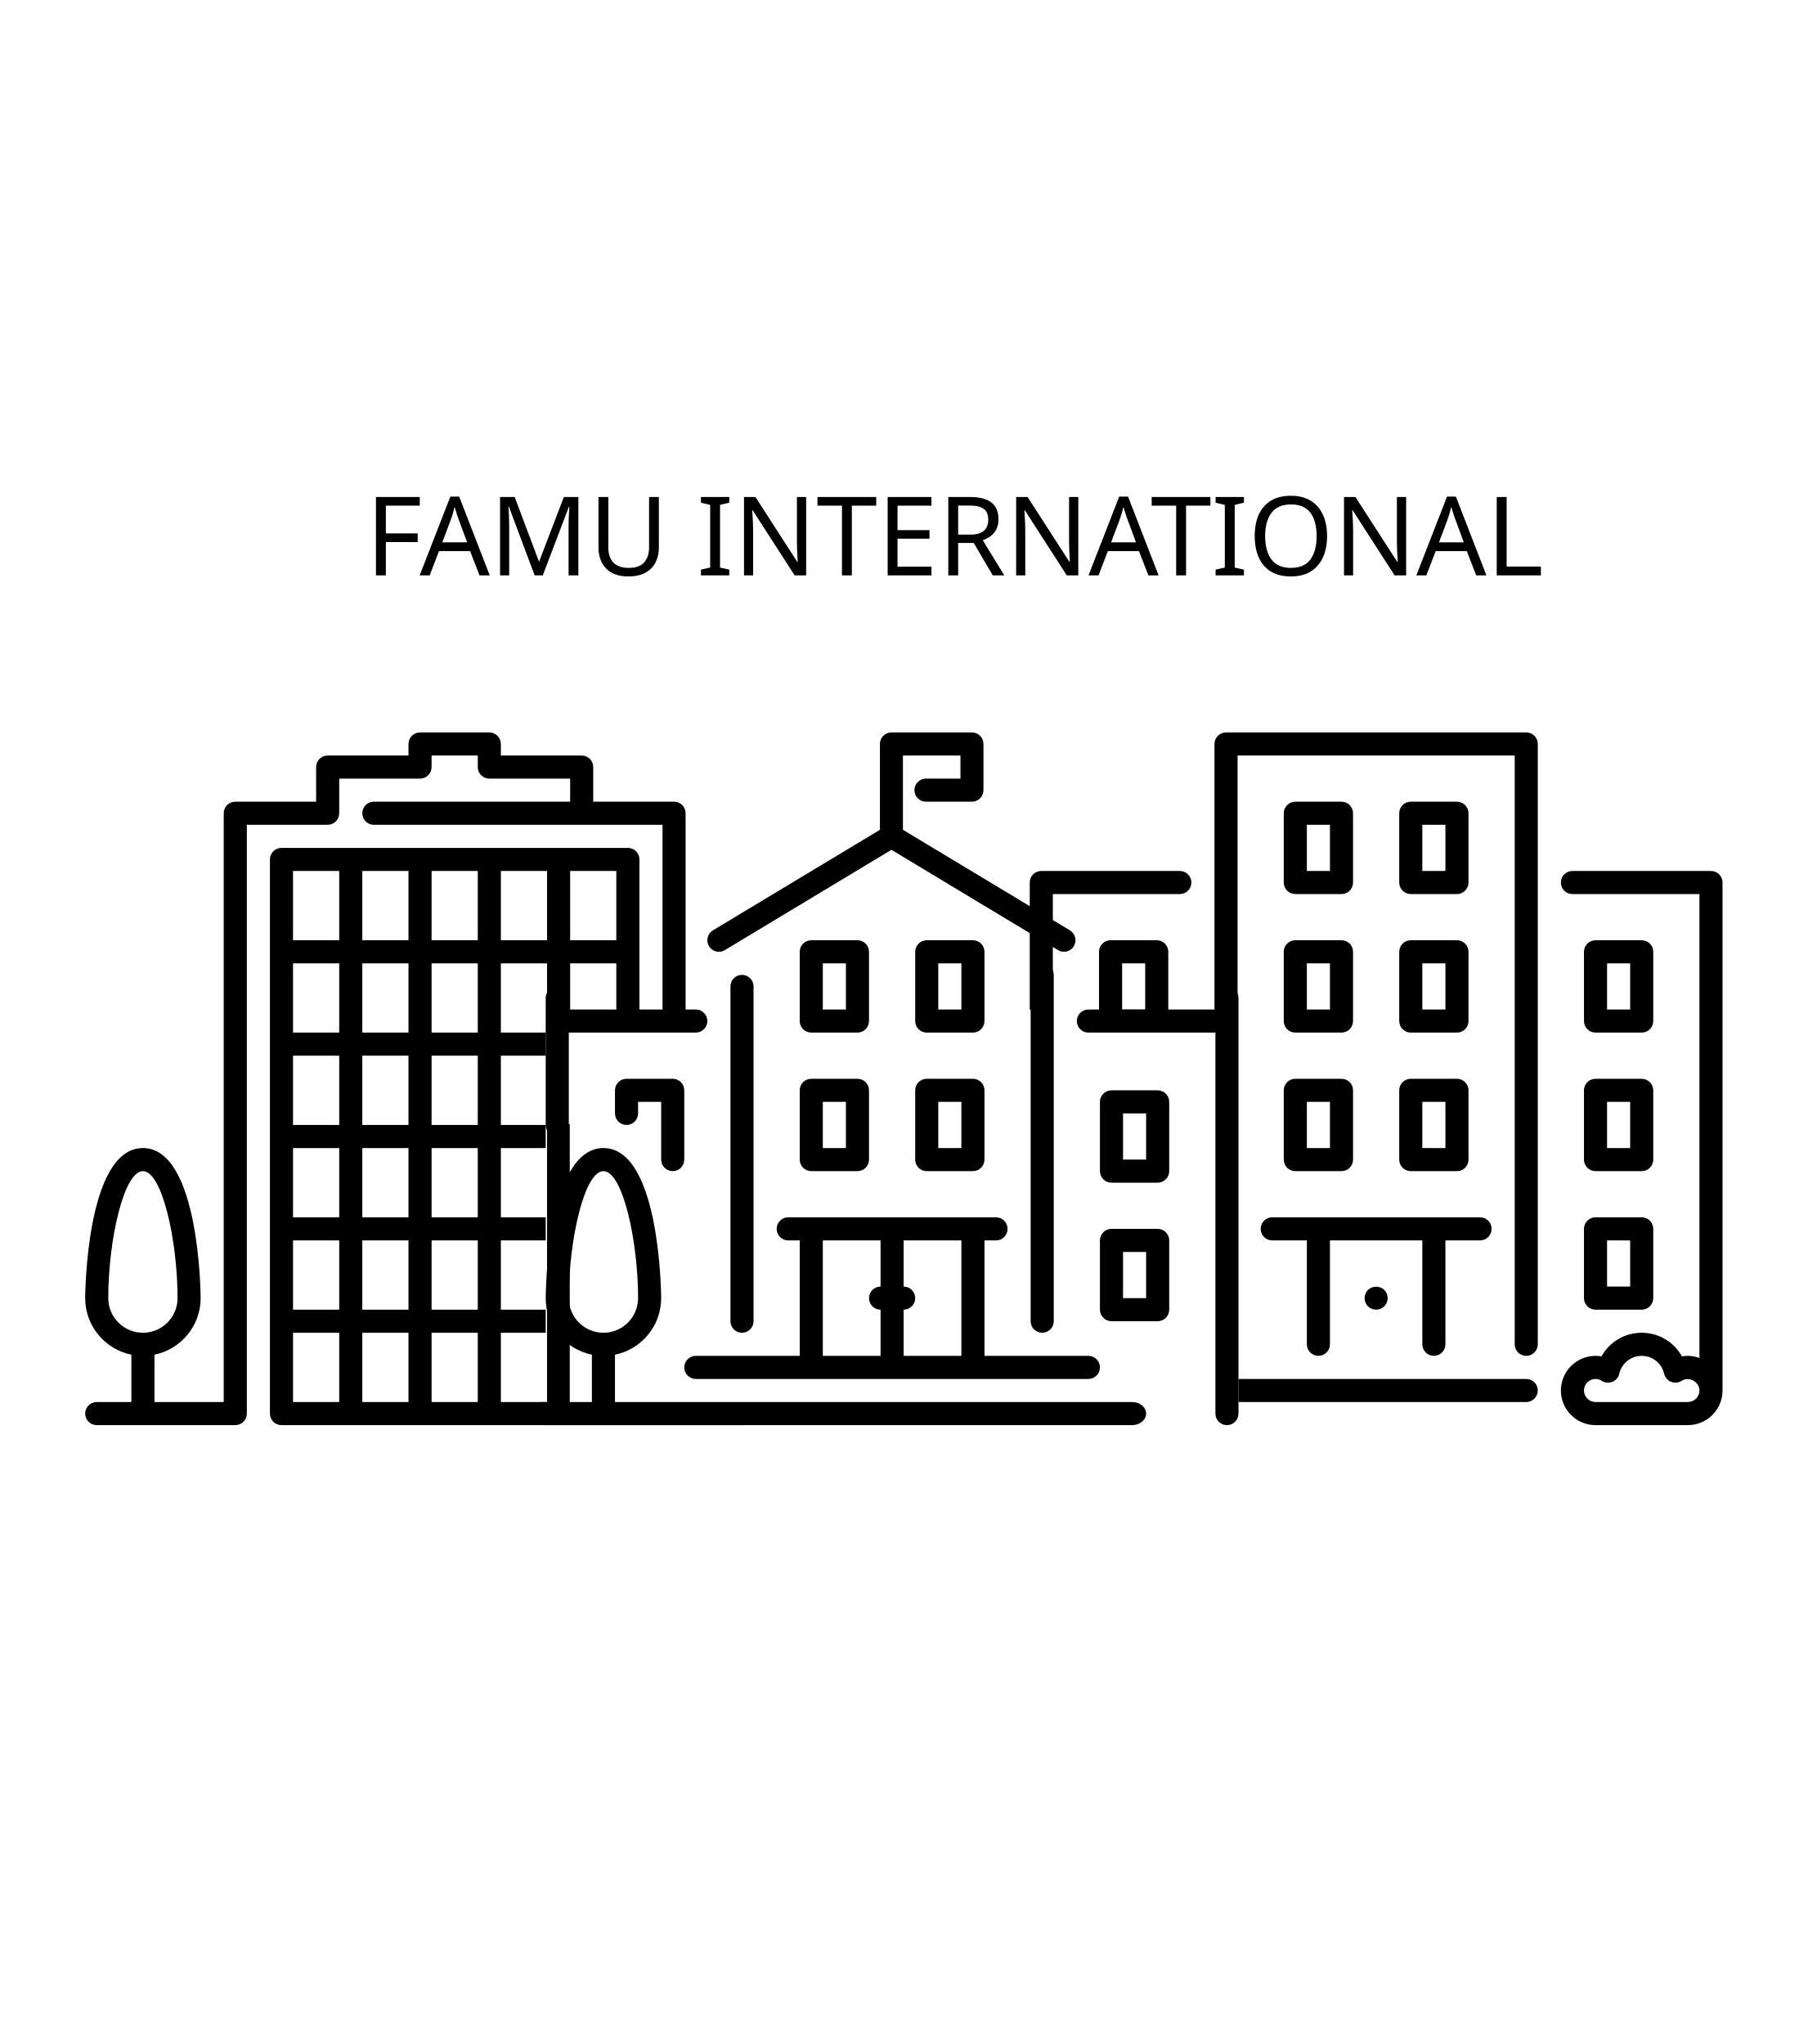
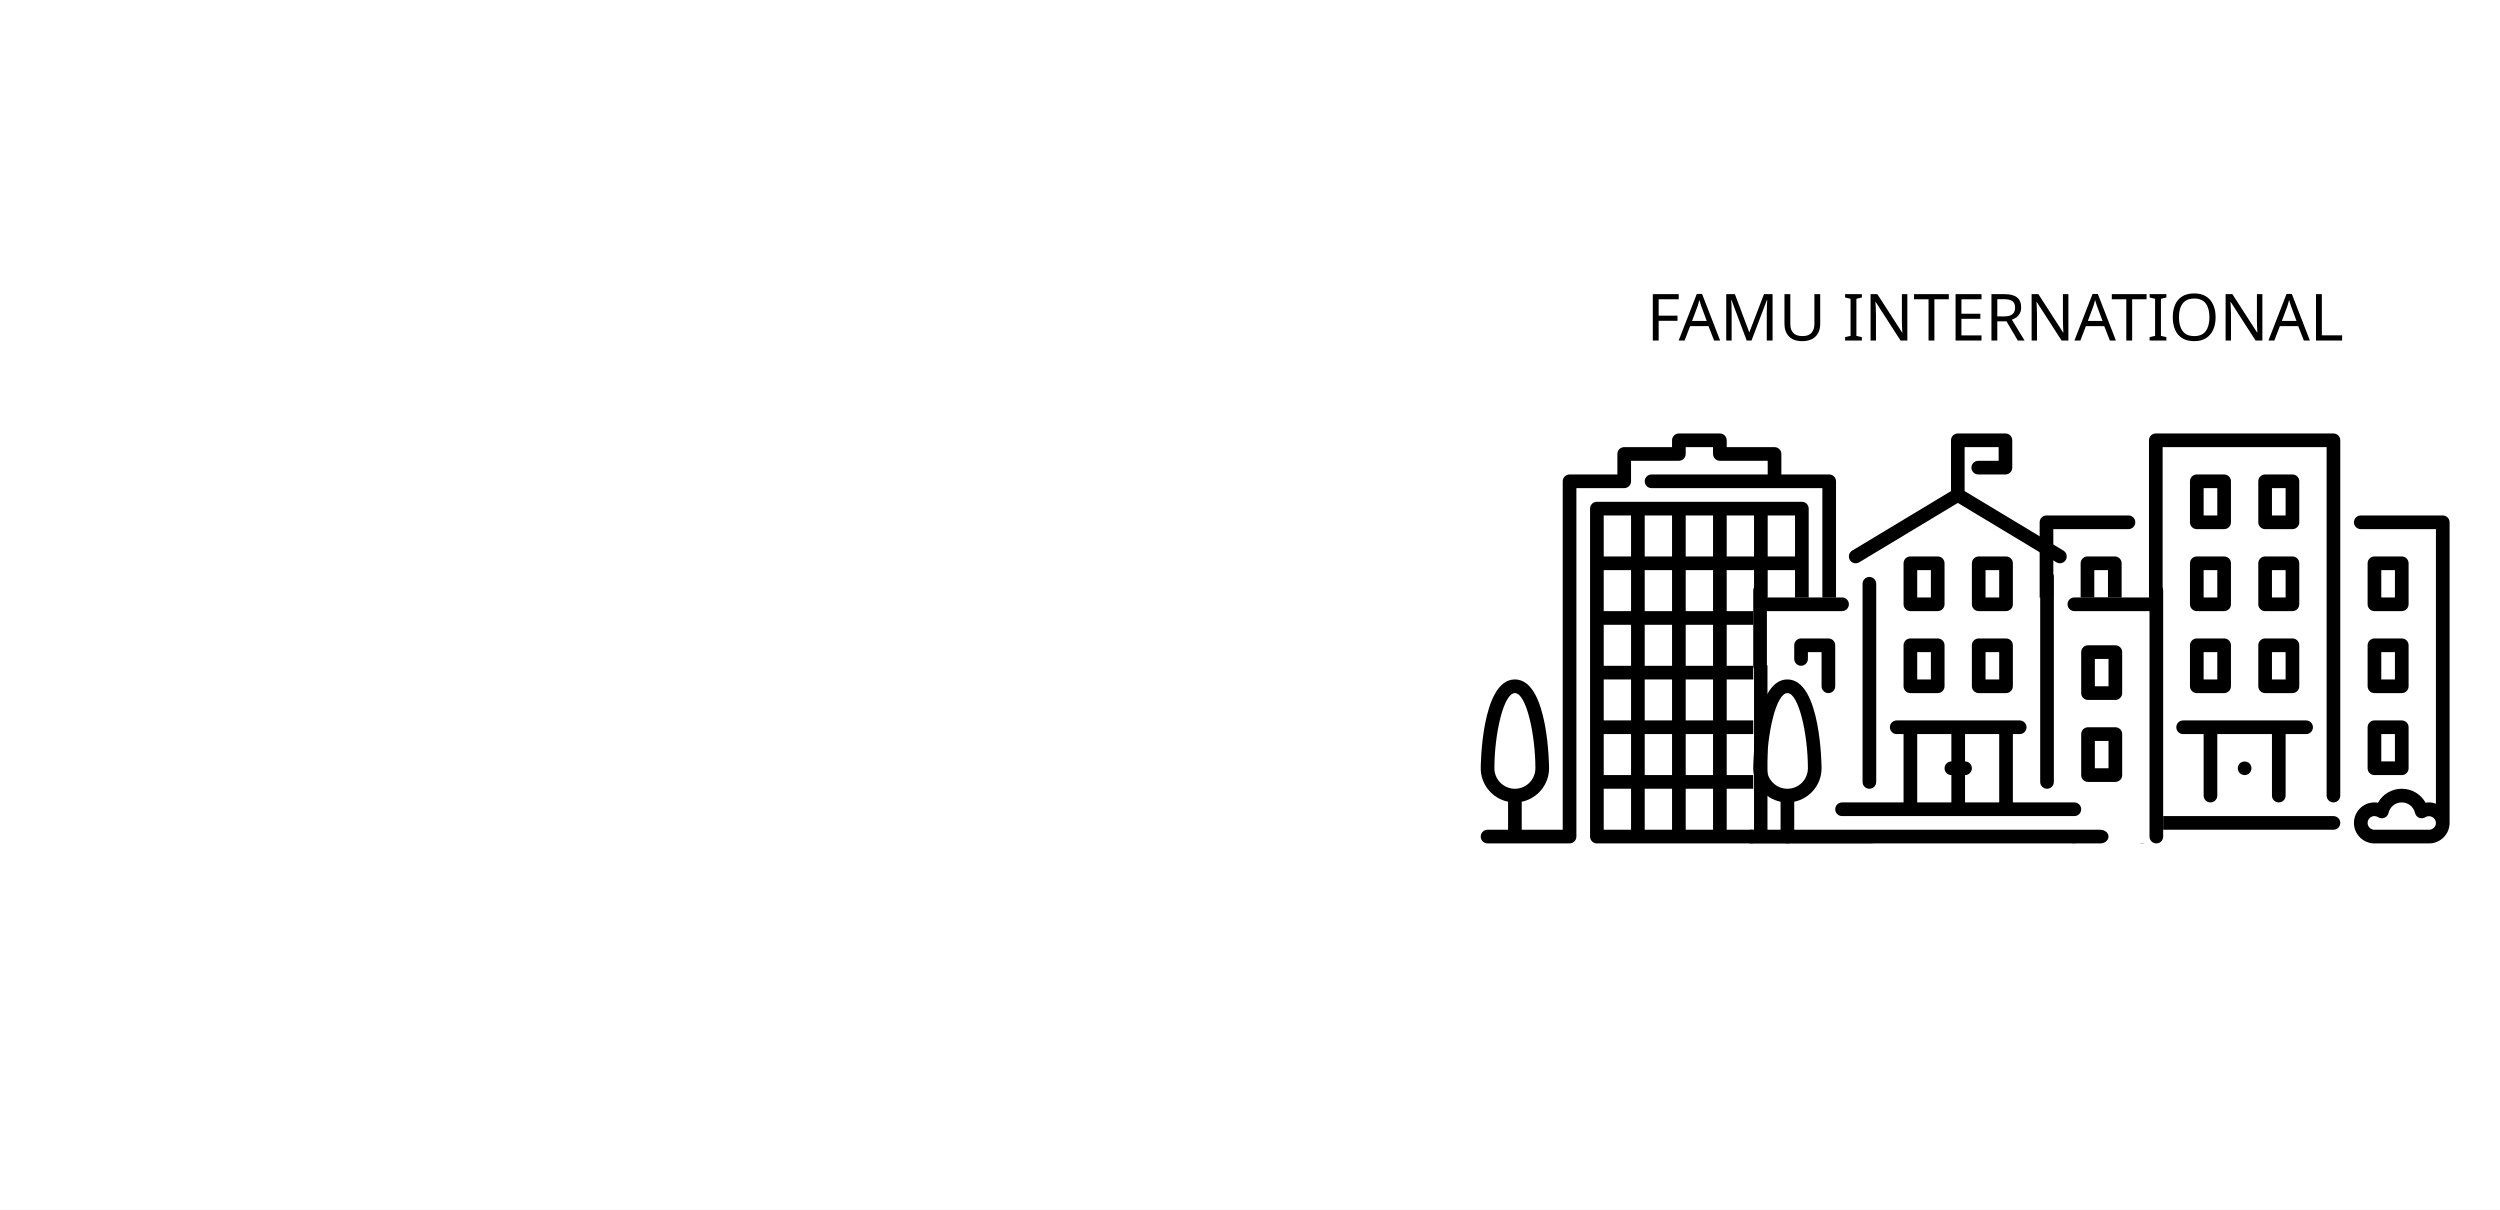
- <svg xmlns="http://www.w3.org/2000/svg" width="955px" height="1080px" viewBox="0 0 955 1080" version="1.1">
+ <svg xmlns="http://www.w3.org/2000/svg" width="2232px" height="1080px" viewBox="0 0 2232 1080" version="1.1">
  <g id="FAMU" stroke="none" stroke-width="1" fill="none" fill-rule="evenodd">
-     <rect fill="#FFFFFF" x="0" y="0" width="955" height="1080" />
-     <g id="Group-2" transform="translate(45, 387)">
+     <rect fill="#FFFFFF" x="0" y="0" width="2232" height="1080" />
+     <g id="Group-2" transform="translate(1322, 387)">
      <g id="office-block" fill="#000000" fill-rule="nonzero">
        <path d="M347.7,329.4 C346.645,329.4 345.596,329.491 344.565,329.675 C340.356,322.092 332.347,317.2 323.3,317.2 C314.254,317.2 306.245,322.092 302.036,329.675 C301.005,329.491 299.956,329.4 298.9,329.4 C288.811,329.4 280.6,337.611 280.6,347.7 C280.6,349.847 281.039,351.878 281.729,353.8 L256.2,353.8 L256.2,317.2 L286.7,317.2 C290.067,317.2 292.8,314.467 292.8,311.1 L292.8,67.1 C292.8,63.733 290.067,61 286.7,61 L103.7,61 C100.333,61 97.6,63.733 97.6,67.1 L97.6,359.9 C97.6,363.267 100.333,366 103.7,366 L347.7,366 C357.789,366 366,357.789 366,347.7 C366,337.611 357.789,329.4 347.7,329.4 Z M256.2,73.2 L280.6,73.2 L280.6,109.8 L256.2,109.8 L256.2,73.2 Z M256.2,122 L280.6,122 L280.6,158.6 L256.2,158.6 L256.2,122 Z M256.2,170.8 L280.6,170.8 L280.6,207.4 L256.2,207.4 L256.2,170.8 Z M256.2,219.6 L280.6,219.6 L280.6,256.2 L256.2,256.2 L256.2,219.6 Z M256.2,268.4 L280.6,268.4 L280.6,305 L256.2,305 L256.2,268.4 Z M134.2,353.8 L109.8,353.8 L109.8,317.2 L134.2,317.2 L134.2,353.8 Z M134.2,305 L109.8,305 L109.8,268.4 L134.2,268.4 L134.2,305 Z M134.2,256.2 L109.8,256.2 L109.8,219.6 L134.2,219.6 L134.2,256.2 Z M134.2,207.4 L109.8,207.4 L109.8,170.8 L134.2,170.8 L134.2,207.4 Z M134.2,158.6 L109.8,158.6 L109.8,122 L134.2,122 L134.2,158.6 Z M134.2,109.8 L109.8,109.8 L109.8,73.2 L134.2,73.2 L134.2,109.8 Z M170.8,353.8 L146.4,353.8 L146.4,317.2 L170.8,317.2 L170.8,353.8 Z M170.8,305 L146.4,305 L146.4,268.4 L170.8,268.4 L170.8,305 Z M170.8,256.2 L146.4,256.2 L146.4,219.6 L170.8,219.6 L170.8,256.2 Z M170.8,207.4 L146.4,207.4 L146.4,170.8 L170.8,170.8 L170.8,207.4 Z M170.8,158.6 L146.4,158.6 L146.4,122 L170.8,122 L170.8,158.6 Z M170.8,109.8 L146.4,109.8 L146.4,73.2 L170.8,73.2 L170.8,109.8 Z M207.4,353.8 L183,353.8 L183,317.2 L207.4,317.2 L207.4,353.8 Z M207.4,305 L183,305 L183,268.4 L207.4,268.4 L207.4,305 Z M207.4,256.2 L183,256.2 L183,219.6 L207.4,219.6 L207.4,256.2 Z M207.4,207.4 L183,207.4 L183,170.8 L207.4,170.8 L207.4,207.4 Z M207.4,158.6 L183,158.6 L183,122 L207.4,122 L207.4,158.6 Z M207.4,109.8 L183,109.8 L183,73.2 L207.4,73.2 L207.4,109.8 Z M244,353.8 L219.6,353.8 L219.6,317.2 L244,317.2 L244,353.8 Z M244,305 L219.6,305 L219.6,268.4 L244,268.4 L244,305 Z M244,256.2 L219.6,256.2 L219.6,219.6 L244,219.6 L244,256.2 Z M244,207.4 L219.6,207.4 L219.6,170.8 L244,170.8 L244,207.4 Z M244,158.6 L219.6,158.6 L219.6,122 L244,122 L244,158.6 Z M244,109.8 L219.6,109.8 L219.6,73.2 L244,73.2 L244,109.8 Z M347.7,353.8 L298.9,353.8 C295.539,353.8 292.8,351.061 292.8,347.7 C292.8,344.339 295.539,341.6 298.9,341.6 C300.071,341.6 301.181,341.935 302.206,342.595 C303.877,343.668 305.964,343.863 307.806,343.119 C309.648,342.375 311.009,340.777 311.454,338.843 C312.741,333.286 317.615,329.4 323.3,329.4 C328.985,329.4 333.859,333.286 335.147,338.843 C335.592,340.777 336.952,342.375 338.794,343.119 C340.637,343.863 342.723,343.668 344.395,342.595 C348.36,340.033 353.807,343.168 353.8,347.7 C353.8,351.061 351.061,353.8 347.7,353.8 Z" id="Shape" />
        <path d="M134.2,42.7 L134.2,24.4 L176.9,24.4 C180.266,24.4 182.999,21.667 182.999,18.3 L182.999,12.2 L207.399,12.2 L207.399,18.3 C207.399,21.667 210.132,24.4 213.499,24.4 L256.2,24.4 L256.2,36.6 L152.5,36.6 C149.133,36.6 146.4,39.333 146.4,42.7 C146.4,46.067 149.133,48.8 152.5,48.8 L305,48.8 L305,301.821 C305,305.188 307.732,307.921 311.099,307.921 C314.466,307.921 317.199,305.188 317.199,301.821 L317.199,42.7 C317.199,39.333 314.466,36.6 311.099,36.6 L268.4,36.6 L268.4,18.3 C268.4,14.933 265.667,12.2 262.3,12.2 L219.6,12.2 L219.6,6.1 C219.6,2.733 216.867,0 213.5,0 L176.9,0 C173.533,0 170.8,2.733 170.8,6.1 L170.8,12.2 L128.1,12.2 C124.733,12.2 122,14.932 122,18.299 L122,36.599 L79.3,36.599 C75.934,36.599 73.201,39.332 73.201,42.699 L73.201,353.799 L36.6,353.799 L36.6,328.783 C50.502,325.947 61,313.631 61,298.899 C61,298.106 60.652,219.599 30.5,219.599 C0.347,219.6 0,298.107 0,298.9 C0,313.631 10.498,325.947 24.4,328.784 L24.4,353.8 L6.1,353.8 C2.733,353.8 1.26981758e-15,356.533 1.26981758e-15,359.9 C1.26981758e-15,363.266 2.733,366 6.1,366 L79.3,366 C82.667,366 85.4,363.267 85.4,359.9 L85.4,48.8 L128.1,48.8 C131.467,48.8 134.2,46.067 134.2,42.7 Z M12.2,298.9 C12.2,268.51 20.362,231.8 30.5,231.8 C40.638,231.8 48.8,268.51 48.8,298.9 C48.8,308.989 40.59,317.2 30.5,317.2 C20.411,317.2 12.2,308.989 12.2,298.9 Z" id="Shape" />
      </g>
      <g id="building" transform="translate(499, 0)" fill="#000000">
        <path d="M262.3,341.6 L91.5,341.6 C88.133,341.6 85.4,344.333 85.4,347.7 L85.4,359.9 C85.4,363.267 88.133,366 91.5,366 C94.867,366 97.6,363.267 97.6,359.9 L97.6,353.8 L262.3,353.8 C265.667,353.8 268.4,351.068 268.4,347.701 C268.4,344.334 265.667,341.6 262.3,341.6 Z" id="Path" />
        <path d="M134.2,152.5 C134.2,155.867 136.933,158.6 140.3,158.6 L164.7,158.6 C168.067,158.6 170.8,155.867 170.8,152.5 L170.8,115.9 C170.8,112.533 168.067,109.8 164.7,109.8 L140.3,109.8 C136.933,109.8 134.2,112.533 134.2,115.9 L134.2,152.5 L134.2,152.5 Z M146.4,122 L158.6,122 L158.6,146.4 L146.4,146.4 L146.4,122 Z" id="Shape" fill-rule="nonzero" />
        <path d="M79.3,73.2 L6.1,73.2 C2.733,73.2 0,75.933 0,79.3 L0,201.3 C0,204.667 2.733,207.4 6.1,207.4 C9.467,207.4 12.2,204.667 12.2,201.3 L12.2,85.4 L79.3,85.4 C82.667,85.4 85.4,82.667 85.4,79.3 C85.4,75.934 82.667,73.2 79.3,73.2 Z" id="Path" />
        <path d="M292.8,298.9 C292.8,302.267 295.533,305 298.9,305 L323.3,305 C326.666,305 329.399,302.267 329.399,298.9 L329.399,262.3 C329.399,258.933 326.666,256.2 323.3,256.2 L298.9,256.2 C295.533,256.2 292.8,258.933 292.8,262.3 L292.8,298.9 Z M305,268.4 L317.2,268.4 L317.2,292.8 L305,292.8 L305,268.4 Z" id="Shape" fill-rule="nonzero" />
        <path d="M30.5,219.6 C0.347,219.6 0,298.107 0,298.9 C0,313.631 10.498,325.947 24.4,328.784 L24.4,359.9 C24.4,363.267 27.133,366 30.5,366 C33.866,366 36.599,363.267 36.599,359.9 L36.599,328.784 C50.501,325.947 60.999,313.631 60.999,298.9 C61,298.107 60.652,219.6 30.5,219.6 Z M30.5,317.2 C20.411,317.2 12.2,308.989 12.2,298.9 C12.2,268.51 20.362,231.8 30.5,231.8 C40.638,231.8 48.8,268.51 48.8,298.9 C48.8,308.989 40.59,317.2 30.5,317.2 Z" id="Shape" fill-rule="nonzero" />
        <path d="M67.1,183 L42.7,183 C39.333,183 36.6,185.733 36.6,189.1 L36.6,201.3 C36.6,204.667 39.333,207.4 42.7,207.4 C46.067,207.4 48.8,204.667 48.8,201.3 L48.8,195.2 L61,195.2 L61,225.7 C61,229.067 63.733,231.8 67.1,231.8 C70.466,231.8 73.199,229.067 73.199,225.7 L73.199,189.1 C73.2,185.733 70.467,183 67.1,183 Z" id="Path" />
        <path d="M298.9,158.6 L323.3,158.6 C326.666,158.6 329.399,155.867 329.399,152.5 L329.399,115.9 C329.399,112.534 326.666,109.801 323.3,109.801 L298.9,109.801 C295.533,109.801 292.8,112.534 292.8,115.9 L292.8,152.5 C292.8,155.867 295.533,158.6 298.9,158.6 Z M305,122 L317.2,122 L317.2,146.4 L305,146.4 L305,122 Z" id="Shape" fill-rule="nonzero" />
        <path d="M67.1,109.8 L42.7,109.8 C39.333,109.8 36.6,112.533 36.6,115.9 L36.6,152.5 C36.6,155.867 39.333,158.6 42.7,158.6 L67.1,158.6 C70.466,158.6 73.199,155.867 73.199,152.5 L73.199,115.9 C73.2,112.533 70.467,109.8 67.1,109.8 Z M61,146.4 L48.8,146.4 L48.8,122 L61,122 L61,146.4 L61,146.4 Z" id="Shape" fill-rule="nonzero" />
        <path d="M195.2,152.5 C195.2,155.867 197.933,158.6 201.3,158.6 L225.7,158.6 C229.067,158.6 231.8,155.867 231.8,152.5 L231.8,115.9 C231.8,112.533 229.067,109.8 225.7,109.8 L201.3,109.8 C197.933,109.8 195.2,112.533 195.2,115.9 L195.2,152.5 Z M207.4,122 L219.6,122 L219.6,146.4 L207.4,146.4 L207.4,122 Z" id="Shape" fill-rule="nonzero" />
        <path d="M359.9,73.2 L286.7,73.2 C283.333,73.2 280.6,75.933 280.6,79.3 C280.6,82.667 283.333,85.4 286.7,85.4 L353.8,85.4 L353.8,330.522 C351.885,329.839 349.854,329.4 347.701,329.4 C346.646,329.4 345.596,329.491 344.565,329.675 C340.356,322.092 332.347,317.2 323.301,317.2 C314.255,317.2 306.245,322.092 302.036,329.675 C301.006,329.491 299.956,329.4 298.901,329.4 C288.812,329.4 280.601,337.611 280.601,347.7 C280.601,357.789 288.812,366 298.901,366 L347.7,366 C357.789,366 366,357.789 366,347.7 L366,79.3 C366,75.933 363.267,73.2 359.9,73.2 Z M347.7,353.8 L298.9,353.8 C295.539,353.8 292.8,351.061 292.8,347.7 C292.8,344.339 295.539,341.6 298.9,341.6 C300.071,341.6 301.181,341.935 302.206,342.595 C303.877,343.668 305.964,343.863 307.806,343.119 C309.648,342.375 311.009,340.777 311.454,338.843 C312.741,333.286 317.615,329.4 323.3,329.4 C328.985,329.4 333.859,333.286 335.147,338.843 C335.592,340.777 336.952,342.375 338.794,343.119 C340.631,343.863 342.723,343.668 344.395,342.595 C348.366,340.033 353.8,343.168 353.8,347.7 C353.8,351.061 351.061,353.8 347.7,353.8 Z" id="Shape" fill-rule="nonzero" />
        <path d="M201.3,85.4 L225.7,85.4 C229.067,85.4 231.8,82.667 231.8,79.3 L231.8,42.7 C231.8,39.334 229.067,36.601 225.7,36.601 L201.3,36.601 C197.933,36.601 195.2,39.334 195.2,42.7 L195.2,79.3 C195.2,82.667 197.933,85.4 201.3,85.4 Z M207.4,48.8 L219.6,48.8 L219.6,73.2 L207.4,73.2 L207.4,48.8 Z" id="Shape" fill-rule="nonzero" />
        <path d="M195.2,225.7 C195.2,229.067 197.933,231.8 201.3,231.8 L225.7,231.8 C229.067,231.8 231.8,229.067 231.8,225.7 L231.8,189.1 C231.8,185.733 229.067,183 225.7,183 L201.3,183 C197.933,183 195.2,185.733 195.2,189.1 L195.2,225.7 Z M207.4,195.2 L219.6,195.2 L219.6,219.6 L207.4,219.6 L207.4,195.2 Z" id="Shape" fill-rule="nonzero" />
        <path d="M140.3,85.4 L164.7,85.4 C168.067,85.4 170.8,82.667 170.8,79.3 L170.8,42.7 C170.8,39.334 168.067,36.601 164.7,36.601 L140.3,36.601 C136.933,36.601 134.2,39.334 134.2,42.7 L134.2,79.3 C134.2,82.667 136.933,85.4 140.3,85.4 Z M146.4,48.8 L158.6,48.8 L158.6,73.2 L146.4,73.2 L146.4,48.8 Z" id="Shape" fill-rule="nonzero" />
        <path d="M178.669,294.569 C177.571,295.728 176.9,297.314 176.9,298.9 C176.9,300.487 177.571,302.072 178.669,303.232 C179.828,304.33 181.414,305.001 183,305.001 C184.586,305.001 186.172,304.33 187.331,303.232 C188.429,302.073 189.1,300.487 189.1,298.9 C189.1,297.314 188.429,295.729 187.331,294.569 C185.013,292.312 180.987,292.312 178.669,294.569 Z" id="Path" />
        <path d="M134.2,225.7 C134.2,229.067 136.933,231.8 140.3,231.8 L164.7,231.8 C168.067,231.8 170.8,229.067 170.8,225.7 L170.8,189.1 C170.8,185.733 168.067,183 164.7,183 L140.3,183 C136.933,183 134.2,185.733 134.2,189.1 L134.2,225.7 L134.2,225.7 Z M146.4,195.2 L158.6,195.2 L158.6,219.6 L146.4,219.6 L146.4,195.2 Z" id="Shape" fill-rule="nonzero" />
        <path d="M122,262.3 C122,265.667 124.733,268.4 128.1,268.4 L146.4,268.4 L146.4,323.3 C146.4,326.666 149.133,329.399 152.5,329.399 C155.867,329.399 158.6,326.666 158.6,323.3 L158.6,268.4 L207.4,268.4 L207.4,323.3 C207.4,326.666 210.133,329.399 213.5,329.399 C216.866,329.399 219.599,326.666 219.599,323.3 L219.599,268.4 L237.899,268.4 C241.266,268.4 243.999,265.667 243.999,262.3 C243.999,258.933 241.266,256.2 237.899,256.2 L128.1,256.2 C124.733,256.2 122,258.933 122,262.3 Z" id="Path" />
        <path d="M292.8,225.7 C292.8,229.067 295.533,231.8 298.9,231.8 L323.3,231.8 C326.666,231.8 329.399,229.067 329.399,225.7 L329.399,189.1 C329.399,185.733 326.666,183 323.3,183 L298.9,183 C295.533,183 292.8,185.733 292.8,189.1 L292.8,225.7 Z M305,195.2 L317.2,195.2 L317.2,219.6 L305,219.6 L305,195.2 Z" id="Shape" fill-rule="nonzero" />
        <path d="M262.3,0 L103.7,0 C100.333,0 97.6,2.733 97.6,6.1 L97.6,323.3 C97.6,326.666 100.333,329.399 103.7,329.399 C107.067,329.399 109.8,326.666 109.8,323.3 L109.8,12.2 L256.2,12.2 L256.2,323.3 C256.2,326.666 258.933,329.399 262.3,329.399 C265.667,329.399 268.4,326.666 268.4,323.3 L268.4,6.1 C268.4,2.733 265.667,0 262.3,0 Z" id="Path" />
      </g>
      <g id="Group" transform="translate(234, 0)">
        <rect id="Rectangle" fill="#FFFFFF" x="9.293" y="146.543" width="365.992" height="219.457" />
        <g id="university" fill="#000000">
          <path d="M143.49,225.7 C143.49,229.067 146.223,231.8 149.589,231.8 L173.989,231.8 C177.356,231.8 180.089,229.067 180.089,225.7 L180.089,189.1 C180.089,185.733 177.356,183 173.989,183 L149.59,183 C146.223,183 143.49,185.733 143.49,189.1 L143.49,225.7 L143.49,225.7 Z M155.69,195.2 L167.89,195.2 L167.89,219.6 L155.69,219.6 L155.69,195.2 Z" id="Shape" fill-rule="nonzero" />
          <path d="M149.59,158.6 L173.989,158.6 C177.356,158.6 180.089,155.867 180.089,152.5 L180.089,115.9 C180.089,112.534 177.356,109.801 173.989,109.801 L149.59,109.801 C146.223,109.801 143.49,112.534 143.49,115.9 L143.49,152.5 C143.49,155.867 146.223,158.6 149.59,158.6 Z M155.69,122 L167.89,122 L167.89,146.4 L155.69,146.4 L155.69,122 Z" id="Shape" fill-rule="nonzero" />
          <path d="M103.899,115.028 L191.932,62.013 L279.964,115.028 C280.943,115.62 282.025,115.9 283.088,115.9 C285.154,115.9 287.166,114.845 288.303,112.941 C290.035,110.049 289.099,106.304 286.225,104.572 L198.009,51.447 L198.009,12.2 L228.397,12.2 L228.397,24.4 L210.164,24.4 C206.81,24.4 204.087,27.133 204.087,30.5 C204.087,33.867 206.81,36.6 210.164,36.6 L234.474,36.6 C237.829,36.6 240.551,33.867 240.551,30.5 L240.551,6.1 C240.551,2.733 237.829,0 234.474,0 L191.932,0 C188.577,0 185.854,2.733 185.854,6.1 L185.854,51.447 L97.639,104.572 C94.765,106.304 93.829,110.05 95.561,112.942 C97.28,115.827 101.024,116.766 103.899,115.028 Z" id="Path" />
          <path d="M76.392,231.8 C79.758,231.8 82.491,229.067 82.491,225.7 L82.491,189.1 C82.491,185.734 79.758,183.001 76.392,183.001 L51.992,183.001 C48.625,183.001 45.892,185.734 45.892,189.1 L45.892,201.3 C45.892,204.667 48.625,207.4 51.992,207.4 C55.358,207.4 58.091,204.667 58.091,201.3 L58.091,195.2 L70.291,195.2 L70.291,225.7 C70.291,229.067 73.024,231.8 76.392,231.8 Z" id="Path" />
          <path d="M119.09,311.1 L119.09,134.2 C119.09,130.833 116.358,128.1 112.991,128.1 C109.624,128.1 106.891,130.833 106.891,134.2 L106.891,311.1 C106.891,314.467 109.624,317.2 112.991,317.2 C116.358,317.2 119.09,314.467 119.09,311.1 Z" id="Path" />
          <path d="M88.591,341.6 L295.986,341.6 C299.353,341.6 302.086,338.867 302.086,335.5 C302.086,332.134 299.353,329.401 295.986,329.401 L241.087,329.401 L241.087,268.401 L247.187,268.401 C250.554,268.401 253.287,265.668 253.287,262.301 C253.287,258.934 250.554,256.201 247.187,256.201 L137.39,256.201 C134.023,256.201 131.29,258.934 131.29,262.301 C131.29,265.668 134.023,268.401 137.39,268.401 L143.49,268.401 L143.49,329.4 L88.591,329.4 C85.224,329.4 82.491,332.133 82.491,335.5 C82.491,338.867 85.224,341.6 88.591,341.6 Z M198.389,305 C201.755,305 204.488,302.267 204.488,298.9 C204.488,295.534 201.755,292.801 198.389,292.801 L198.389,268.401 L228.888,268.401 L228.888,329.4 L198.389,329.4 L198.389,305 Z M155.69,268.4 L186.189,268.4 L186.189,292.8 C182.822,292.8 180.09,295.533 180.09,298.9 C180.09,302.267 182.822,305 186.189,305 L186.189,329.4 L155.69,329.4 L155.69,268.4 Z" id="Shape" fill-rule="nonzero" />
          <path d="M332.586,262.3 L308.187,262.3 C304.82,262.3 302.087,265.033 302.087,268.4 L302.087,305 C302.087,308.366 304.82,311.099 308.187,311.099 L332.586,311.099 C335.953,311.099 338.686,308.366 338.686,305 L338.686,268.4 C338.686,265.033 335.953,262.3 332.586,262.3 Z M326.486,298.9 L314.286,298.9 L314.286,274.5 L326.486,274.5 L326.486,298.9 Z" id="Shape" fill-rule="nonzero" />
          <path d="M332.586,189.1 L308.187,189.1 C304.82,189.1 302.087,191.833 302.087,195.2 L302.087,231.8 C302.087,235.166 304.82,237.899 308.187,237.899 L332.586,237.899 C335.953,237.899 338.686,235.166 338.686,231.8 L338.686,195.2 C338.686,191.833 335.953,189.1 332.586,189.1 Z M326.486,225.7 L314.286,225.7 L314.286,201.3 L326.486,201.3 L326.486,225.7 Z" id="Shape" fill-rule="nonzero" />
          <path d="M319.07,353.8 L7.606,353.8 C3.513,353.8 0.191,356.533 0.191,359.9 C0.191,363.266 3.513,366 7.606,366 L319.07,366 C323.164,366 326.486,363.267 326.486,359.9 C326.486,356.533 323.164,353.8 319.07,353.8 Z" id="Path" />
          <path d="M369.186,134.2 C365.819,134.2 363.086,136.933 363.086,140.3 L363.086,146.399 L295.987,146.399 C292.62,146.399 289.887,149.132 289.887,152.499 C289.887,155.866 292.62,158.599 295.987,158.599 L363.086,158.599 L363.086,359.899 C363.086,363.266 365.819,365.999 369.186,365.999 C372.552,365.999 375.285,363.266 375.285,359.899 L375.285,140.299 C375.285,136.933 372.552,134.2 369.186,134.2 Z" id="Path" />
          <path d="M204.489,225.7 C204.489,229.067 207.222,231.8 210.589,231.8 L234.988,231.8 C238.355,231.8 241.087,229.067 241.087,225.7 L241.087,189.1 C241.087,185.733 238.355,183 234.988,183 L210.589,183 C207.222,183 204.489,185.733 204.489,189.1 L204.489,225.7 Z M216.688,195.2 L228.888,195.2 L228.888,219.6 L216.688,219.6 L216.688,195.2 Z" id="Shape" fill-rule="nonzero" />
          <path d="M70.291,298.9 C70.291,298.107 69.944,219.6 39.792,219.6 C9.64,219.6 9.293,298.107 9.293,298.9 C9.293,313.631 19.791,325.947 33.692,328.784 L33.692,359.9 C33.692,363.267 36.425,366 39.792,366 C43.159,366 45.891,363.267 45.891,359.9 L45.891,328.784 C59.793,325.947 70.291,313.631 70.291,298.9 Z M39.792,317.2 C29.703,317.2 21.493,308.989 21.493,298.9 C21.493,268.51 29.655,231.8 39.792,231.8 C49.93,231.8 58.092,268.51 58.092,298.9 C58.092,308.989 49.881,317.2 39.792,317.2 Z" id="Shape" fill-rule="nonzero" />
          <path d="M277.687,311.1 L277.687,128.1 C277.687,124.733 274.955,122 271.588,122 C268.221,122 265.488,124.733 265.488,128.1 L265.488,311.1 C265.488,314.467 268.221,317.2 271.588,317.2 C274.955,317.2 277.687,314.467 277.687,311.1 Z" id="Path" />
          <path d="M210.589,158.6 L234.988,158.6 C238.355,158.6 241.087,155.867 241.087,152.5 L241.087,115.9 C241.087,112.534 238.355,109.801 234.988,109.801 L210.589,109.801 C207.222,109.801 204.489,112.534 204.489,115.9 L204.489,152.5 C204.489,155.867 207.222,158.6 210.589,158.6 Z M216.688,122 L228.888,122 L228.888,146.4 L216.688,146.4 L216.688,122 Z" id="Shape" fill-rule="nonzero" />
          <path d="M15.392,213.5 C18.759,213.5 21.492,210.767 21.492,207.4 L21.492,158.6 L88.591,158.6 C91.958,158.6 94.691,155.867 94.691,152.5 C94.691,149.134 91.958,146.401 88.591,146.401 L21.493,146.401 L21.493,140.301 C21.493,136.934 18.76,134.201 15.393,134.201 C12.026,134.201 9.293,136.933 9.293,140.3 C9.293,164.473 9.293,182.602 9.293,194.688 C9.293,197.513 9.293,201.751 9.293,207.4 C9.293,210.767 12.026,213.5 15.392,213.5 Z" id="Path" />
        </g>
      </g>
      <rect id="Rectangle" fill="#000000" x="244" y="207" width="12" height="152" />
    </g>
    <text id="FAMU-INTERNATIONAL" font-family="GillSans, Gill Sans" font-size="58" font-weight="normal" letter-spacing="-0.221" fill="#000000">
-       <tspan x="193" y="304">FAMU INTERNATIONAL</tspan>
+       <tspan x="1470" y="304">FAMU INTERNATIONAL</tspan>
    </text>
  </g>
</svg>
